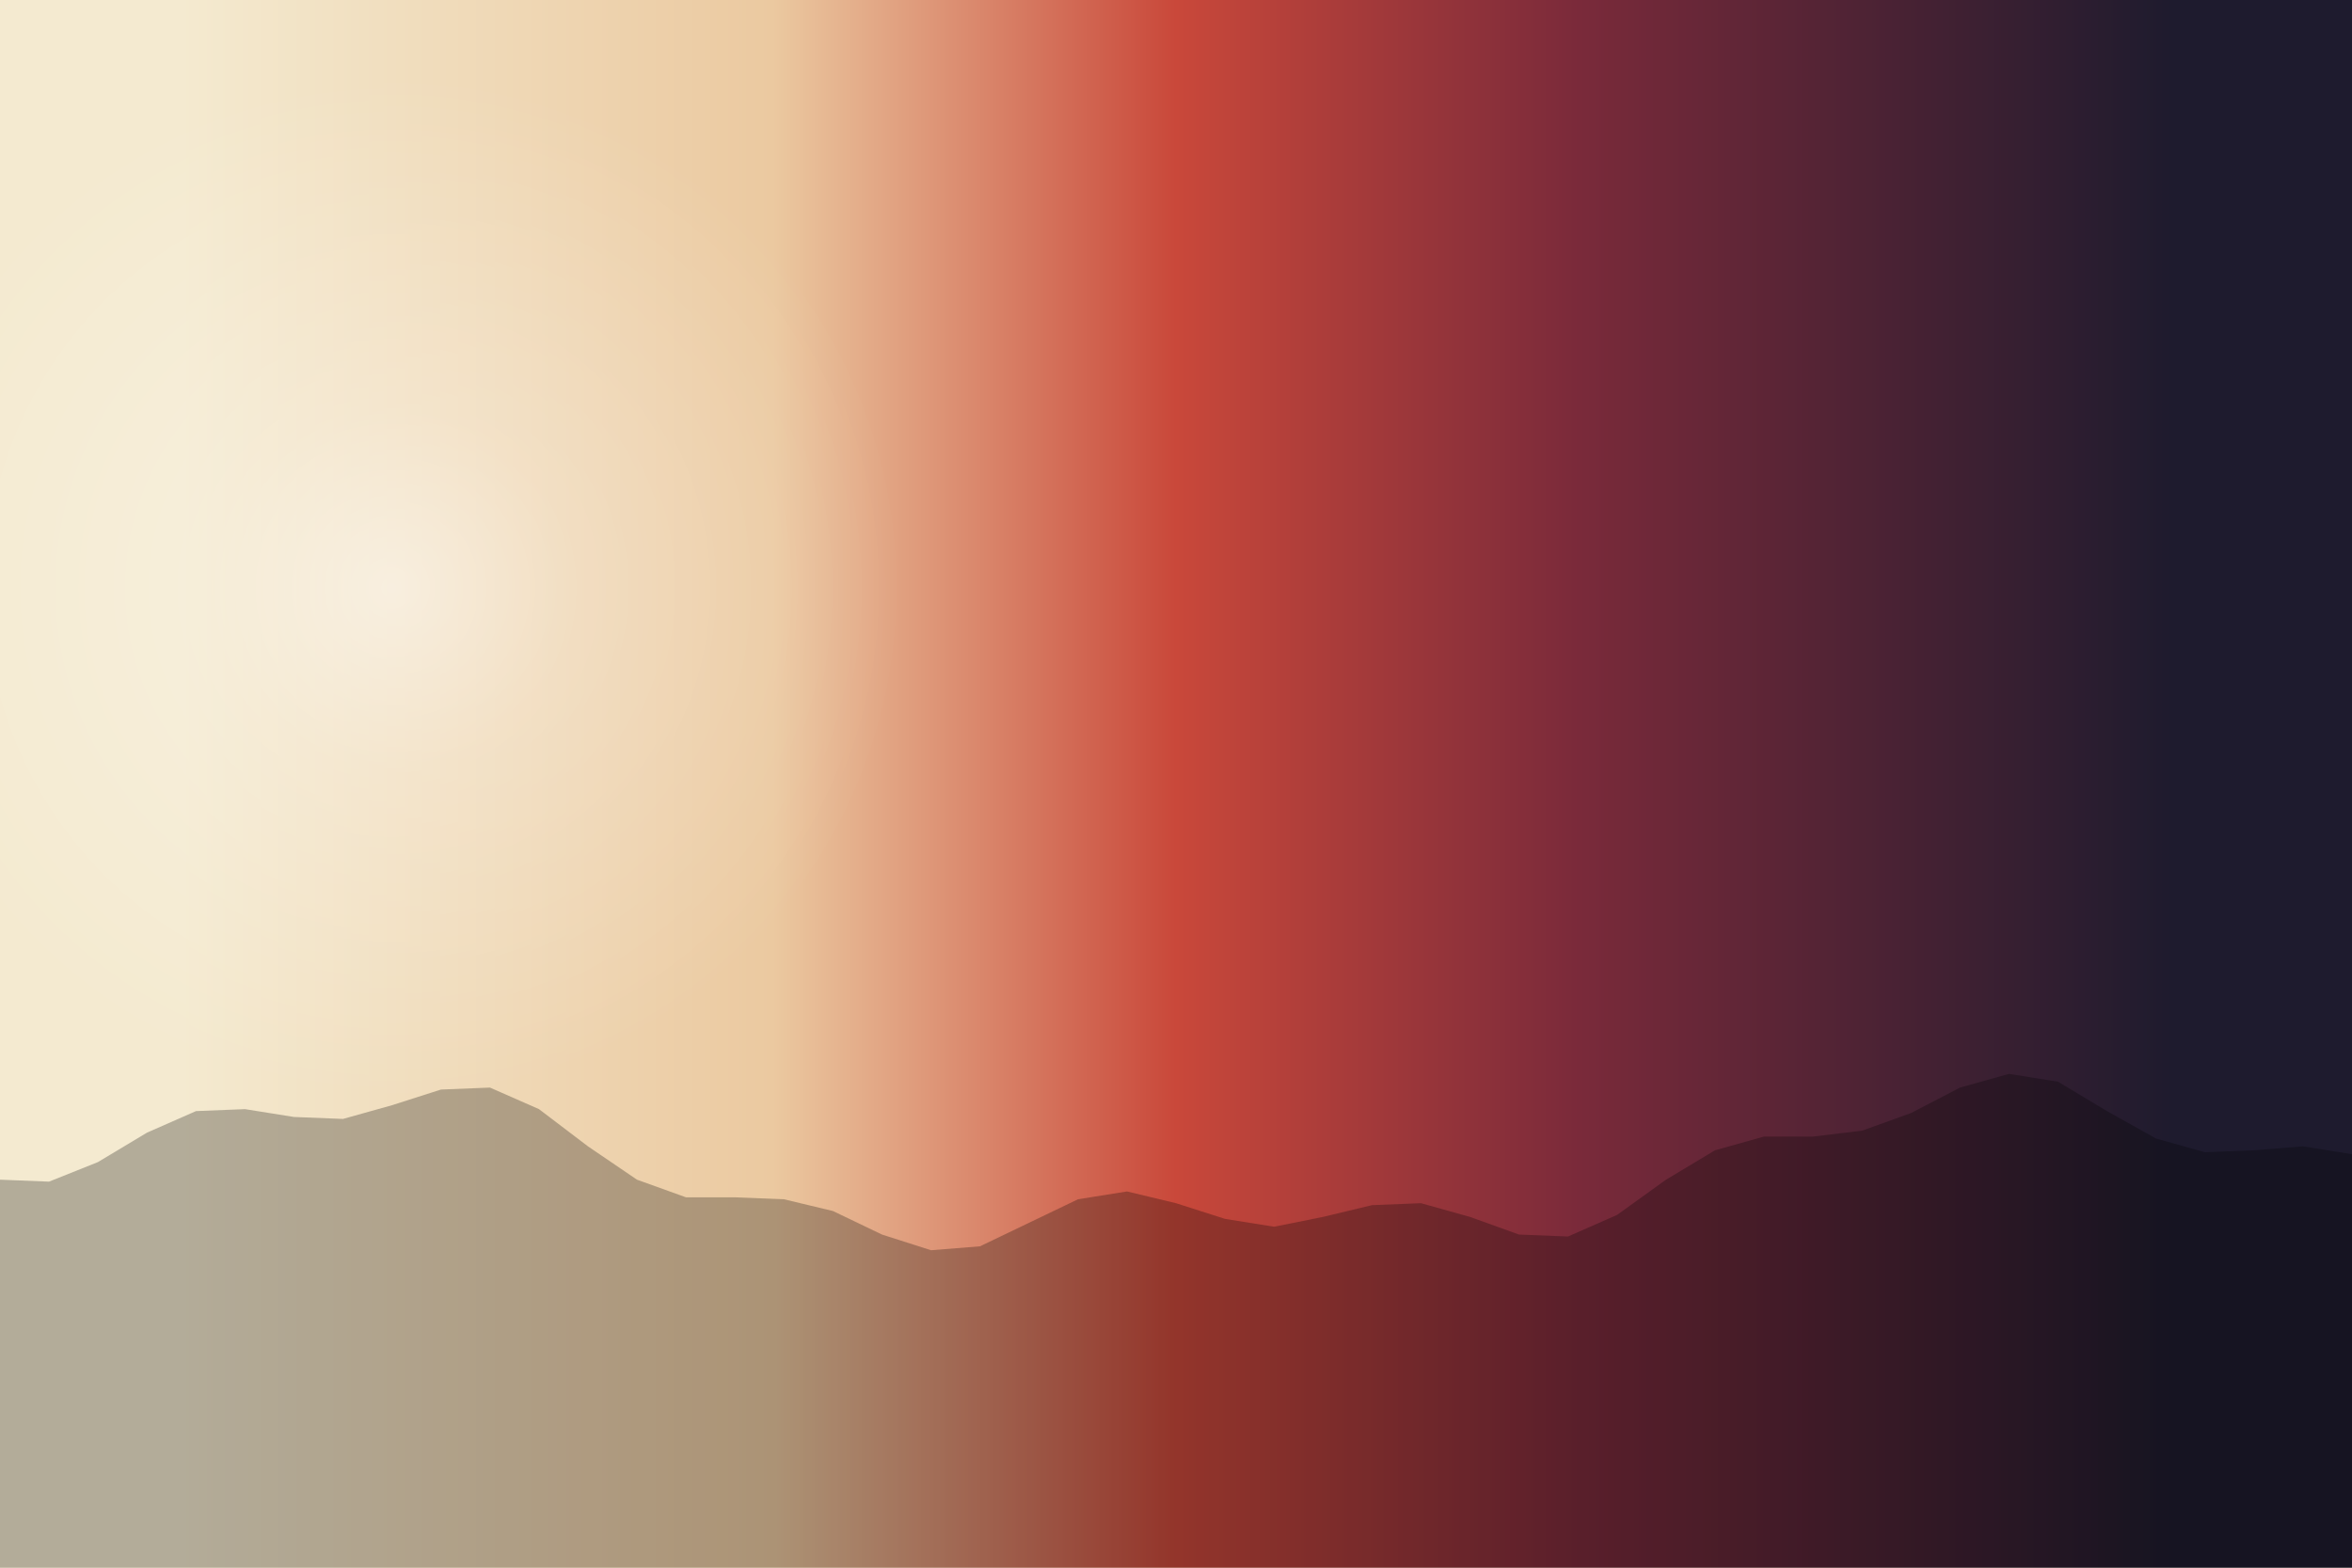
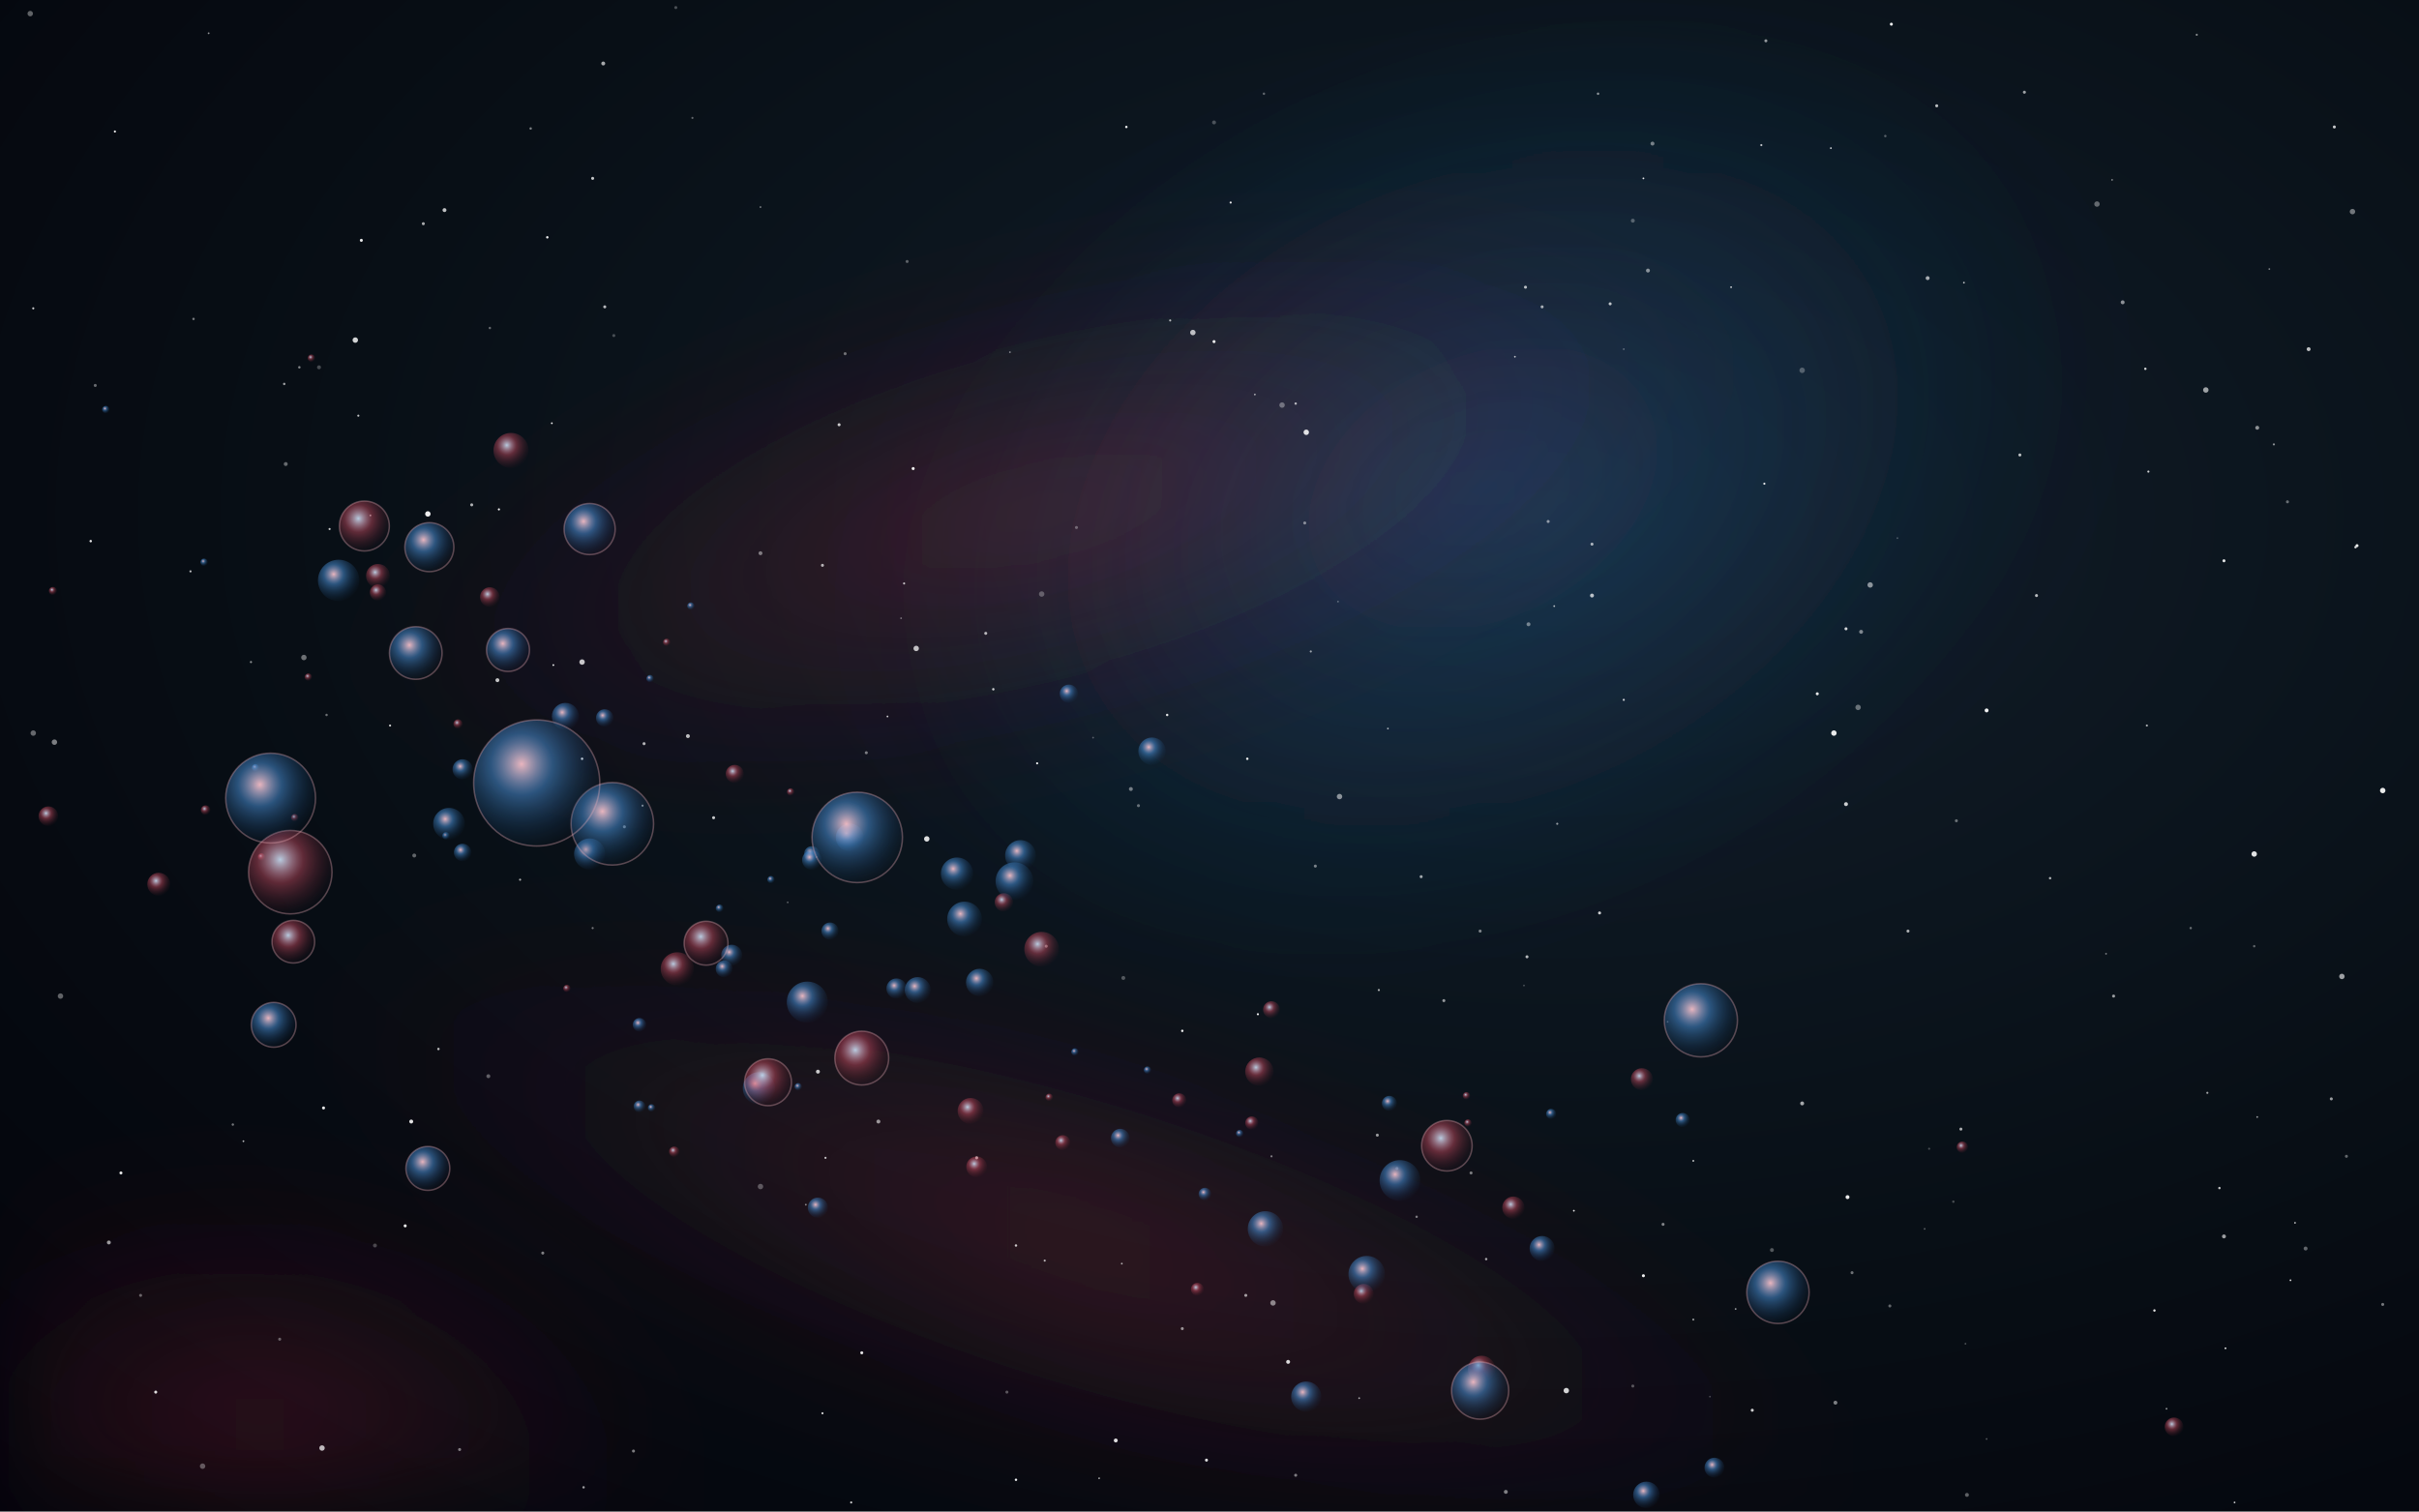
- <svg xmlns="http://www.w3.org/2000/svg" viewBox="0 0 1200 800" preserveAspectRatio="xMidYMid slice">
+ <svg xmlns="http://www.w3.org/2000/svg" viewBox="0 0 1600 1000" preserveAspectRatio="xMidYMid slice">
  <defs>
-     <linearGradient id="g1" x1="0" y1="0" x2="0" y2="1">
-       <stop offset="0" stop-color="#5DA9D6" stop-opacity="1" />
-       <stop offset="0.55" stop-color="#A7D3E8" stop-opacity="1" />
-       <stop offset="1" stop-color="#F3E6C4" stop-opacity="1" />
-     </linearGradient>
-     <linearGradient id="m14" x1="0" x2="1" y1="0" y2="0">
-       <stop offset=".08" stop-color="#F4EAD0" />
-       <stop offset=".33" stop-color="#EBC9A0" />
-       <stop offset=".5" stop-color="#C9483A" />
-       <stop offset=".67" stop-color="#7A2A3A" />
-       <stop offset=".92" stop-color="#1E1B2E" />
-     </linearGradient>
-     <radialGradient id="g2" cx="0.5" cy="0.5" r="0.5">
-       <stop offset="0" stop-color="#FFFFFF" stop-opacity="0.5" />
-       <stop offset="0.35" stop-color="#FFFFFF" stop-opacity="0.225" />
-       <stop offset="1" stop-color="#FFFFFF" stop-opacity="0" />
+     <radialGradient id="bg" cx="0.64" cy="0.34" r=".9">
+       <stop offset="0" stop-color="#121f2b" stop-opacity="1" />
+       <stop offset=".55" stop-color="#080f16" stop-opacity="1" />
+       <stop offset="1" stop-color="#03030a" />
    </radialGradient>
+     <radialGradient id="n1">
+       <stop offset="0" stop-color="#2e73b8" stop-opacity="0.35" />
+       <stop offset="1" stop-color="#1f4c7a" stop-opacity="0" />
+     </radialGradient>
+     <radialGradient id="n2">
+       <stop offset="0" stop-color="#cc334d" stop-opacity="0.25" />
+       <stop offset="1" stop-color="#7a1f2e" stop-opacity="0" />
+     </radialGradient>
+     <radialGradient id="u" cx=".38" cy=".35" r=".7">
+       <stop offset="0" stop-color="#f4bec7" stop-opacity="0.95" />
+       <stop offset=".35" stop-color="#478cd1" stop-opacity="0.55" />
+       <stop offset=".8" stop-color="#1f4c7a" stop-opacity="0.18" />
+       <stop offset="1" stop-color="#194066" stop-opacity="0" />
+     </radialGradient>
+     <radialGradient id="u2" cx=".38" cy=".35" r=".7">
+       <stop offset="0" stop-color="#cbe0f6" stop-opacity="0.9" />
+       <stop offset=".4" stop-color="#cb4d62" stop-opacity="0.45" />
+       <stop offset="1" stop-color="#631d28" stop-opacity="0" />
+     </radialGradient>
+     <filter id="b" x="-50%" y="-50%" width="200%" height="200%">
+       <feGaussianBlur stdDeviation="40" />
+     </filter>
  </defs>
-   <rect width="1200" height="800" fill="url(#g1)" />
-   <rect width="1200" height="800" fill="url(#m14)" />
-   <path d="M0,800 L0,602 L25,603 L50,593 L75,578 L100,567 L125,566 L150,570 L175,571 L200,564 L225,556 L250,555 L275,566 L300,585 L325,602 L350,611 L375,611 L400,612 L425,618 L450,630 L475,638 L500,636 L525,624 L550,612 L575,608 L600,614 L625,622 L650,626 L675,621 L700,615 L725,614 L750,621 L775,630 L800,631 L825,620 L850,602 L875,587 L900,580 L925,580 L950,577 L975,568 L1000,555 L1025,548 L1050,552 L1075,567 L1100,581 L1125,588 L1150,587 L1175,585 L1200,589 L1200,800Z" fill="#00000044" opacity="1" />
-   <circle cx="200" cy="300" r="260" fill="url(#g2)" />
+   <rect width="1600" height="1000" fill="url(#bg)" />
+   <ellipse cx="275" cy="935" rx="288" ry="186" transform="rotate(6)" fill="url(#n2)" filter="url(#b)" />
+   <ellipse cx="926" cy="577" rx="558" ry="146" transform="rotate(17)" fill="url(#n2)" filter="url(#b)" />
+   <ellipse cx="740" cy="720" rx="431" ry="304" transform="rotate(-26)" fill="url(#n1)" filter="url(#b)" />
+   <ellipse cx="1054" cy="246" rx="468" ry="320" transform="rotate(-33)" fill="url(#n2)" filter="url(#b)" />
+   <ellipse cx="578" cy="505" rx="475" ry="175" transform="rotate(-15)" fill="url(#n2)" filter="url(#b)" />
+   <g>
+     <circle cx="274" cy="566" r="1.3" fill="#fff" opacity="0.36" />
+     <circle cx="1093" cy="95" r="1.3" fill="#fff" opacity="0.44" />
+     <circle cx="1281" cy="70" r="1" fill="#fff" opacity="0.72" />
+     <circle cx="359" cy="829" r="1" fill="#fff" opacity="0.48" />
+     <circle cx="1421" cy="312" r="0.7" fill="#fff" opacity="0.82" />
+     <circle cx="392" cy="614" r="0.7" fill="#fff" opacity="0.43" />
+     <circle cx="1556" cy="140" r="1.8" fill="#fff" opacity="0.42" />
+     <circle cx="1237" cy="387" r="1.8" fill="#fff" opacity="0.52" />
+     <circle cx="1148" cy="866" r="0.6" fill="#fff" opacity="0.60" />
+     <circle cx="886" cy="527" r="1.8" fill="#fff" opacity="0.51" />
+     <circle cx="672" cy="824" r="0.8" fill="#fff" opacity="0.77" />
+     <circle cx="1231" cy="418" r="1.3" fill="#fff" opacity="0.47" />
+     <circle cx="803" cy="81" r="1.3" fill="#fff" opacity="0.26" />
+     <circle cx="304" cy="959" r="1" fill="#fff" opacity="0.46" />
+     <circle cx="138" cy="22" r="0.6" fill="#fff" opacity="0.56" />
+     <circle cx="419" cy="960" r="1" fill="#fff" opacity="0.47" />
+     <circle cx="863" cy="346" r="1" fill="#fff" opacity="0.46" />
+     <circle cx="312" cy="334" r="1" fill="#fff" opacity="0.67" />
+     <circle cx="803" cy="226" r="1" fill="#fff" opacity="0.94" />
+     <circle cx="385" cy="438" r="1.8" fill="#fff" opacity="0.76" />
+     <circle cx="613" cy="555" r="1.8" fill="#fff" opacity="0.86" />
+     <circle cx="1221" cy="532" r="1.3" fill="#fff" opacity="0.79" />
+     <circle cx="924" cy="773" r="1" fill="#fff" opacity="0.35" />
+     <circle cx="161" cy="755" r="0.6" fill="#fff" opacity="0.72" />
+     <circle cx="103" cy="921" r="1" fill="#fff" opacity="0.86" />
+     <circle cx="727" cy="978" r="0.6" fill="#fff" opacity="0.63" />
+     <circle cx="1222" cy="792" r="1.3" fill="#fff" opacity="0.91" />
+     <circle cx="544" cy="374" r="1" fill="#fff" opacity="0.67" />
+     <circle cx="1103" cy="676" r="0.6" fill="#fff" opacity="0.32" />
+     <circle cx="1493" cy="283" r="1.3" fill="#fff" opacity="0.53" />
+     <circle cx="324" cy="217" r="0.8" fill="#fff" opacity="0.37" />
+     <circle cx="1087" cy="118" r="0.6" fill="#fff" opacity="0.91" />
+     <circle cx="1552" cy="765" r="1" fill="#fff" opacity="0.37" />
+     <circle cx="544" cy="935" r="0.7" fill="#fff" opacity="0.83" />
+     <circle cx="1459" cy="258" r="1.8" fill="#fff" opacity="0.60" />
+     <circle cx="1087" cy="844" r="1" fill="#fff" opacity="0.94" />
+     <circle cx="1225" cy="842" r="1" fill="#fff" opacity="0.41" />
+     <circle cx="1028" cy="401" r="0.6" fill="#fff" opacity="0.70" />
+     <circle cx="134" cy="970" r="1.8" fill="#fff" opacity="0.32" />
+     <circle cx="214" cy="733" r="1" fill="#fff" opacity="0.91" />
+     <circle cx="748" cy="522" r="1.3" fill="#fff" opacity="0.43" />
+     <circle cx="1010" cy="633" r="1" fill="#fff" opacity="0.70" />
+     <circle cx="1393" cy="631" r="0.6" fill="#fff" opacity="0.46" />
+     <circle cx="472" cy="541" r="1" fill="#fff" opacity="0.78" />
+     <circle cx="1008" cy="652" r="0.6" fill="#fff" opacity="0.26" />
+     <circle cx="689" cy="393" r="1.8" fill="#fff" opacity="0.28" />
+     <circle cx="581" cy="742" r="1.3" fill="#fff" opacity="0.56" />
+     <circle cx="1030" cy="545" r="0.7" fill="#fff" opacity="0.56" />
+     <circle cx="521" cy="597" r="0.6" fill="#fff" opacity="0.33" />
+     <circle cx="1041" cy="801" r="0.6" fill="#fff" opacity="0.90" />
+     <circle cx="20" cy="9" r="1.8" fill="#fff" opacity="0.36" />
+     <circle cx="864" cy="286" r="1.8" fill="#fff" opacity="0.86" />
+     <circle cx="712" cy="349" r="1" fill="#fff" opacity="0.32" />
+     <circle cx="1544" cy="84" r="1" fill="#fff" opacity="0.77" />
+     <circle cx="392" cy="118" r="1" fill="#fff" opacity="0.76" />
+     <circle cx="573" cy="498" r="1" fill="#fff" opacity="0.45" />
+     <circle cx="22" cy="485" r="1.8" fill="#fff" opacity="0.38" />
+     <circle cx="686" cy="505" r="0.7" fill="#fff" opacity="0.93" />
+     <circle cx="258" cy="480" r="0.7" fill="#fff" opacity="0.80" />
+     <circle cx="852" cy="901" r="1.3" fill="#fff" opacity="0.84" />
+     <circle cx="1525" cy="826" r="1.3" fill="#fff" opacity="0.37" />
+     <circle cx="406" cy="222" r="1" fill="#fff" opacity="0.26" />
+     <circle cx="1058" cy="604" r="1" fill="#fff" opacity="0.79" />
+     <circle cx="1276" cy="760" r="0.7" fill="#fff" opacity="0.25" />
+     <circle cx="1559" cy="361" r="1" fill="#fff" opacity="0.92" />
+     <circle cx="1036" cy="920" r="1.8" fill="#fff" opacity="0.82" />
+     <circle cx="1397" cy="119" r="0.6" fill="#fff" opacity="0.47" />
+     <circle cx="1053" cy="360" r="1" fill="#fff" opacity="0.64" />
+     <circle cx="666" cy="921" r="1" fill="#fff" opacity="0.31" />
+     <circle cx="290" cy="694" r="0.8" fill="#fff" opacity="0.73" />
+     <circle cx="413" cy="547" r="1" fill="#fff" opacity="0.48" />
+     <circle cx="1167" cy="320" r="0.7" fill="#fff" opacity="0.89" />
+     <circle cx="738" cy="953" r="1.3" fill="#fff" opacity="0.86" />
+     <circle cx="1472" cy="892" r="0.6" fill="#fff" opacity="0.94" />
+     <circle cx="60" cy="358" r="0.8" fill="#fff" opacity="0.91" />
+     <circle cx="1356" cy="581" r="0.8" fill="#fff" opacity="0.67" />
+     <circle cx="912" cy="655" r="0.7" fill="#fff" opacity="0.66" />
+     <circle cx="940" cy="580" r="1" fill="#fff" opacity="0.62" />
+     <circle cx="1255" cy="356" r="0.6" fill="#fff" opacity="0.27" />
+     <circle cx="772" cy="473" r="0.8" fill="#fff" opacity="0.88" />
+     <circle cx="979" cy="616" r="1" fill="#fff" opacity="0.47" />
+     <circle cx="1009" cy="190" r="1" fill="#fff" opacity="0.70" />
+     <circle cx="742" cy="836" r="0.6" fill="#fff" opacity="0.66" />
+     <circle cx="63" cy="255" r="1" fill="#fff" opacity="0.39" />
+     <circle cx="996" cy="987" r="1.3" fill="#fff" opacity="0.48" />
+     <circle cx="1433" cy="932" r="0.6" fill="#fff" opacity="0.57" />
+     <circle cx="1460" cy="723" r="0.7" fill="#fff" opacity="0.62" />
+     <circle cx="503" cy="366" r="1.3" fill="#fff" opacity="0.43" />
+     <circle cx="1165" cy="96" r="0.7" fill="#fff" opacity="0.73" />
+     <circle cx="1453" cy="23" r="0.7" fill="#fff" opacity="0.51" />
+     <circle cx="1576" cy="523" r="1.8" fill="#fff" opacity="0.91" />
+     <circle cx="570" cy="895" r="1" fill="#fff" opacity="0.88" />
+     <circle cx="955" cy="662" r="1" fill="#fff" opacity="0.56" />
+     <circle cx="782" cy="879" r="1" fill="#fff" opacity="0.54" />
+     <circle cx="211" cy="243" r="1.3" fill="#fff" opacity="0.25" />
+     <circle cx="825" cy="502" r="0.8" fill="#fff" opacity="0.93" />
+     <circle cx="842" cy="862" r="1.8" fill="#fff" opacity="0.49" />
+     <circle cx="1250" cy="864" r="1" fill="#fff" opacity="0.37" />
+     <circle cx="691" cy="834" r="0.7" fill="#fff" opacity="0.67" />
+     <circle cx="1515" cy="847" r="0.6" fill="#fff" opacity="0.85" />
+     <circle cx="1387" cy="135" r="1.8" fill="#fff" opacity="0.36" />
+     <circle cx="1300" cy="889" r="0.6" fill="#fff" opacity="0.29" />
+     <circle cx="1468" cy="786" r="0.8" fill="#fff" opacity="0.75" />
+     <circle cx="870" cy="573" r="1" fill="#fff" opacity="0.45" />
+     <circle cx="1314" cy="952" r="0.6" fill="#fff" opacity="0.31" />
+     <circle cx="239" cy="159" r="1" fill="#fff" opacity="0.90" />
+     <circle cx="1419" cy="244" r="0.8" fill="#fff" opacity="0.80" />
+     <circle cx="329" cy="450" r="1.3" fill="#fff" opacity="0.75" />
+     <circle cx="1002" cy="236" r="0.6" fill="#fff" opacity="0.70" />
+     <circle cx="1202" cy="459" r="1" fill="#fff" opacity="0.89" />
+     <circle cx="563" cy="994" r="0.7" fill="#fff" opacity="0.81" />
+     <circle cx="973" cy="776" r="1" fill="#fff" opacity="0.45" />
+     <circle cx="362" cy="157" r="0.8" fill="#fff" opacity="0.94" />
+     <circle cx="832" cy="671" r="0.7" fill="#fff" opacity="0.93" />
+     <circle cx="399" cy="42" r="1.3" fill="#fff" opacity="0.64" />
+     <circle cx="1065" cy="201" r="1" fill="#fff" opacity="0.73" />
+     <circle cx="425" cy="533" r="0.7" fill="#fff" opacity="0.58" />
+     <circle cx="1080" cy="146" r="1.3" fill="#fff" opacity="0.29" />
+     <circle cx="604" cy="310" r="1" fill="#fff" opacity="0.95" />
+     <circle cx="1229" cy="468" r="1.8" fill="#fff" opacity="0.38" />
+     <circle cx="1549" cy="646" r="1.8" fill="#fff" opacity="0.60" />
+     <circle cx="555" cy="281" r="1" fill="#fff" opacity="0.78" />
+     <circle cx="455" cy="487" r="1.3" fill="#fff" opacity="0.72" />
+     <circle cx="1297" cy="747" r="1" fill="#fff" opacity="0.66" />
+     <circle cx="213" cy="958" r="1.8" fill="#fff" opacity="0.71" />
+     <circle cx="753" cy="533" r="1" fill="#fff" opacity="0.38" />
+     <circle cx="1398" cy="659" r="1" fill="#fff" opacity="0.59" />
+     <circle cx="836" cy="62" r="0.8" fill="#fff" opacity="0.35" />
+     <circle cx="1449" cy="614" r="0.8" fill="#fff" opacity="0.38" />
+     <circle cx="40" cy="659" r="1.8" fill="#fff" opacity="0.36" />
+     <circle cx="1518" cy="809" r="0.6" fill="#fff" opacity="0.72" />
+     <circle cx="1145" cy="190" r="0.6" fill="#fff" opacity="0.79" />
+     <circle cx="814" cy="134" r="0.7" fill="#fff" opacity="0.89" />
+     <circle cx="198" cy="243" r="0.8" fill="#fff" opacity="0.50" />
+     <circle cx="458" cy="78" r="0.7" fill="#fff" opacity="0.36" />
+     <circle cx="93" cy="857" r="1" fill="#fff" opacity="0.37" />
+     <circle cx="1214" cy="928" r="1.3" fill="#fff" opacity="0.47" />
+     <circle cx="983" cy="833" r="0.8" fill="#fff" opacity="0.63" />
+     <circle cx="235" cy="225" r="1.8" fill="#fff" opacity="0.82" />
+     <circle cx="1336" cy="301" r="1" fill="#fff" opacity="0.72" />
+     <circle cx="1339" cy="61" r="1" fill="#fff" opacity="0.61" />
+     <circle cx="1120" cy="768" r="0.6" fill="#fff" opacity="0.84" />
+     <circle cx="587" cy="474" r="0.6" fill="#fff" opacity="0.80" />
+     <circle cx="351" cy="85" r="0.8" fill="#fff" opacity="0.47" />
+     <circle cx="600" cy="173" r="1" fill="#fff" opacity="0.33" />
+     <circle cx="606" cy="429" r="1.8" fill="#fff" opacity="0.72" />
+     <circle cx="789" cy="220" r="1.8" fill="#fff" opacity="0.71" />
+     <circle cx="1491" cy="626" r="0.8" fill="#fff" opacity="0.35" />
+     <circle cx="1558" cy="362" r="0.8" fill="#fff" opacity="0.84" />
+     <circle cx="1294" cy="543" r="1" fill="#fff" opacity="0.39" />
+     <circle cx="1168" cy="27" r="1" fill="#fff" opacity="0.56" />
+     <circle cx="201" cy="435" r="1.8" fill="#fff" opacity="0.41" />
+     <circle cx="857" cy="267" r="0.8" fill="#fff" opacity="0.67" />
+     <circle cx="745" cy="84" r="0.8" fill="#fff" opacity="0.92" />
+     <circle cx="1020" cy="203" r="1" fill="#fff" opacity="0.63" />
+     <circle cx="1074" cy="231" r="0.6" fill="#fff" opacity="0.33" />
+     <circle cx="885" cy="398" r="0.6" fill="#fff" opacity="0.31" />
+     <circle cx="1501" cy="178" r="0.6" fill="#fff" opacity="0.45" />
+     <circle cx="344" cy="582" r="0.7" fill="#fff" opacity="0.65" />
+     <circle cx="366" cy="440" r="0.6" fill="#fff" opacity="0.95" />
+     <circle cx="426" cy="492" r="1" fill="#fff" opacity="0.69" />
+     <circle cx="447" cy="5" r="1" fill="#fff" opacity="0.27" />
+     <circle cx="824" cy="857" r="1" fill="#fff" opacity="0.59" />
+     <circle cx="280" cy="148" r="1" fill="#fff" opacity="0.65" />
+     <circle cx="154" cy="744" r="0.8" fill="#fff" opacity="0.44" />
+     <circle cx="1542" cy="727" r="1" fill="#fff" opacity="0.59" />
+     <circle cx="218" cy="350" r="0.7" fill="#fff" opacity="0.76" />
+     <circle cx="22" cy="204" r="0.7" fill="#fff" opacity="0.80" />
+     <circle cx="596" cy="409" r="0.6" fill="#fff" opacity="0.40" />
+     <circle cx="546" cy="766" r="0.7" fill="#fff" opacity="0.76" />
+     <circle cx="1471" cy="371" r="1" fill="#fff" opacity="0.88" />
+     <circle cx="72" cy="822" r="1.3" fill="#fff" opacity="0.59" />
+     <circle cx="1301" cy="989" r="1.3" fill="#fff" opacity="0.35" />
+     <circle cx="774" cy="212" r="0.7" fill="#fff" opacity="0.68" />
+     <circle cx="672" cy="979" r="0.8" fill="#fff" opacity="0.94" />
+     <circle cx="1527" cy="231" r="1.3" fill="#fff" opacity="0.73" />
+     <circle cx="743" cy="647" r="1.3" fill="#fff" opacity="0.29" />
+     <circle cx="782" cy="682" r="0.8" fill="#fff" opacity="0.93" />
+     <circle cx="937" cy="805" r="0.8" fill="#fff" opacity="0.46" />
+     <circle cx="503" cy="137" r="0.6" fill="#fff" opacity="0.47" />
+     <circle cx="1080" cy="917" r="1" fill="#fff" opacity="0.30" />
+     <circle cx="1491" cy="565" r="1.8" fill="#fff" opacity="0.88" />
+     <circle cx="1471" cy="818" r="1.3" fill="#fff" opacity="0.60" />
+     <circle cx="1172" cy="827" r="1.3" fill="#fff" opacity="0.30" />
+     <circle cx="365" cy="280" r="0.6" fill="#fff" opacity="0.94" />
+     <circle cx="80" cy="776" r="1" fill="#fff" opacity="0.89" />
+     <circle cx="400" cy="203" r="1" fill="#fff" opacity="0.71" />
+     <circle cx="166" cy="438" r="0.7" fill="#fff" opacity="0.55" />
+     <circle cx="1090" cy="179" r="1.3" fill="#fff" opacity="0.50" />
+     <circle cx="1504" cy="294" r="0.7" fill="#fff" opacity="0.53" />
+     <circle cx="294" cy="139" r="1.3" fill="#fff" opacity="0.74" />
+     <circle cx="1053" cy="394" r="1.3" fill="#fff" opacity="0.71" />
+     <circle cx="1100" cy="810" r="1" fill="#fff" opacity="0.49" />
+     <circle cx="1192" cy="245" r="1.8" fill="#fff" opacity="0.28" />
+     <circle cx="283" cy="340" r="1.8" fill="#fff" opacity="0.93" />
+     <circle cx="1074" cy="463" r="0.7" fill="#fff" opacity="0.77" />
+     <circle cx="540" cy="567" r="0.6" fill="#fff" opacity="0.32" />
+     <circle cx="692" cy="626" r="1" fill="#fff" opacity="0.49" />
+     <circle cx="918" cy="482" r="0.6" fill="#fff" opacity="0.65" />
+     <circle cx="1273" cy="813" r="0.6" fill="#fff" opacity="0.33" />
+     <circle cx="76" cy="87" r="0.7" fill="#fff" opacity="0.94" />
+     <circle cx="541" cy="709" r="1.3" fill="#fff" opacity="0.77" />
+     <circle cx="1159" cy="933" r="1" fill="#fff" opacity="0.80" />
+     <circle cx="1513" cy="332" r="1" fill="#fff" opacity="0.38" />
+     <circle cx="1299" cy="187" r="0.6" fill="#fff" opacity="0.72" />
+     <circle cx="911" cy="751" r="1" fill="#fff" opacity="0.58" />
+     <circle cx="1576" cy="863" r="1" fill="#fff" opacity="0.44" />
+     <circle cx="841" cy="765" r="0.7" fill="#fff" opacity="0.45" />
+     <circle cx="867" cy="431" r="0.7" fill="#fff" opacity="0.58" />
+     <circle cx="657" cy="456" r="0.8" fill="#fff" opacity="0.79" />
+     <circle cx="598" cy="386" r="0.7" fill="#fff" opacity="0.73" />
+     <circle cx="126" cy="378" r="0.7" fill="#fff" opacity="0.73" />
+     <circle cx="1011" cy="413" r="1.3" fill="#fff" opacity="0.42" />
+     <circle cx="646" cy="766" r="1" fill="#fff" opacity="0.76" />
+     <circle cx="1192" cy="730" r="1.3" fill="#fff" opacity="0.63" />
+     <circle cx="1292" cy="795" r="0.8" fill="#fff" opacity="0.26" />
+     <circle cx="848" cy="268" r="1.8" fill="#fff" opacity="0.34" />
+     <circle cx="323" cy="712" r="1.3" fill="#fff" opacity="0.34" />
+     <circle cx="652" cy="419" r="1" fill="#fff" opacity="0.68" />
+     <circle cx="1057" cy="62" r="0.8" fill="#fff" opacity="0.54" />
+     <circle cx="1213" cy="485" r="1.8" fill="#fff" opacity="0.91" />
+     <circle cx="1120" cy="873" r="0.7" fill="#fff" opacity="0.53" />
+     <circle cx="189" cy="307" r="1.3" fill="#fff" opacity="0.38" />
+     <circle cx="385" cy="502" r="0.8" fill="#fff" opacity="0.93" />
+     <circle cx="1262" cy="616" r="1" fill="#fff" opacity="0.66" />
+     <circle cx="1347" cy="394" r="1" fill="#fff" opacity="0.71" />
+     <circle cx="1275" cy="184" r="1.3" fill="#fff" opacity="0.64" />
+     <circle cx="272" cy="742" r="1.3" fill="#fff" opacity="0.88" />
+     <circle cx="559" cy="234" r="1" fill="#fff" opacity="0.40" />
+     <circle cx="668" cy="233" r="0.6" fill="#fff" opacity="0.46" />
+     <circle cx="1425" cy="867" r="0.8" fill="#fff" opacity="0.88" />
+     <circle cx="1314" cy="470" r="1.3" fill="#fff" opacity="0.94" />
+     <circle cx="899" cy="925" r="0.6" fill="#fff" opacity="0.63" />
+     <circle cx="185" cy="886" r="1" fill="#fff" opacity="0.35" />
+     <circle cx="237" cy="275" r="0.7" fill="#fff" opacity="0.74" />
+     <circle cx="533" cy="797" r="0.6" fill="#fff" opacity="0.51" />
+     <circle cx="1251" cy="16" r="1" fill="#fff" opacity="0.92" />
+     <circle cx="330" cy="337" r="0.7" fill="#fff" opacity="0.94" />
+     <circle cx="248" cy="824" r="1.3" fill="#fff" opacity="0.25" />
+     <circle cx="216" cy="473" r="0.8" fill="#fff" opacity="0.41" />
+     <circle cx="1247" cy="90" r="0.8" fill="#fff" opacity="0.32" />
+     <circle cx="128" cy="211" r="0.8" fill="#fff" opacity="0.45" />
+     <circle cx="723" cy="488" r="0.6" fill="#fff" opacity="0.31" />
+     <circle cx="1493" cy="739" r="0.6" fill="#fff" opacity="0.58" />
+     <circle cx="1478" cy="994" r="0.6" fill="#fff" opacity="0.79" />
+     <circle cx="1221" cy="416" r="1" fill="#fff" opacity="0.81" />
+     <circle cx="1131" cy="924" r="0.6" fill="#fff" opacity="0.25" />
+     <circle cx="798" cy="966" r="1" fill="#fff" opacity="0.87" />
+     <circle cx="386" cy="984" r="0.8" fill="#fff" opacity="0.61" />
+     <circle cx="36" cy="491" r="1.8" fill="#fff" opacity="0.47" />
+     <circle cx="1420" cy="480" r="0.7" fill="#fff" opacity="0.65" />
+     <circle cx="1024" cy="345" r="1" fill="#fff" opacity="0.52" />
+     <circle cx="188" cy="254" r="0.8" fill="#fff" opacity="0.61" />
+     <circle cx="1404" cy="200" r="1.3" fill="#fff" opacity="0.53" />
+     <circle cx="503" cy="785" r="1.8" fill="#fff" opacity="0.30" />
+     <circle cx="268" cy="811" r="1" fill="#fff" opacity="0.94" />
+     <circle cx="857" cy="976" r="1" fill="#fff" opacity="0.46" />
+     <circle cx="1211" cy="98" r="0.6" fill="#fff" opacity="0.82" />
+     <circle cx="245" cy="341" r="0.6" fill="#fff" opacity="0.68" />
+     <circle cx="830" cy="261" r="0.6" fill="#fff" opacity="0.61" />
+   </g>
+   <circle cx="-454" cy="243" r="2.5" fill="url(#u2)" />
+   <circle cx="-248" cy="337" r="2.5" fill="url(#u)" />
+   <circle cx="-149" cy="370" r="2.5" fill="url(#u2)" />
+   <circle cx="-133" cy="416" r="2.5" fill="url(#u2)" />
+   <circle cx="-122" cy="289" r="2.5" fill="url(#u)" />
+   <circle cx="-103" cy="425" r="2.5" fill="url(#u2)" />
+   <circle cx="-23" cy="272" r="2.5" fill="url(#u)" />
+   <circle cx="135" cy="372" r="2.5" fill="url(#u)" />
+   <circle cx="169" cy="508" r="2.5" fill="url(#u)" />
+   <circle cx="173" cy="567" r="2.5" fill="url(#u2)" />
+   <circle cx="195" cy="541" r="2.5" fill="url(#u2)" />
+   <circle cx="204" cy="448" r="2.5" fill="url(#u2)" />
+   <circle cx="206" cy="237" r="2.5" fill="url(#u2)" />
+   <circle cx="295" cy="553" r="2.5" fill="url(#u)" />
+   <circle cx="375" cy="654" r="2.5" fill="url(#u2)" />
+   <circle cx="430" cy="449" r="2.5" fill="url(#u)" />
+   <circle cx="431" cy="733" r="2.5" fill="url(#u)" />
+   <circle cx="441" cy="425" r="2.5" fill="url(#u2)" />
+   <circle cx="457" cy="401" r="2.5" fill="url(#u)" />
+   <circle cx="510" cy="582" r="2.5" fill="url(#u)" />
+   <circle cx="523" cy="524" r="2.5" fill="url(#u2)" />
+   <circle cx="528" cy="719" r="2.5" fill="url(#u)" />
+   <circle cx="694" cy="726" r="2.5" fill="url(#u2)" />
+   <circle cx="711" cy="696" r="2.5" fill="url(#u)" />
+   <circle cx="759" cy="708" r="2.5" fill="url(#u)" />
+   <circle cx="820" cy="750" r="2.5" fill="url(#u)" />
+   <circle cx="970" cy="725" r="2.5" fill="url(#u2)" />
+   <circle cx="971" cy="743" r="2.5" fill="url(#u2)" />
+   <circle cx="70" cy="271" r="2.5" fill="url(#u)" />
+   <circle cx="476" cy="601" r="2.6" fill="url(#u)" />
+   <circle cx="35" cy="391" r="2.7" fill="url(#u2)" />
+   <circle cx="303" cy="479" r="3.1" fill="url(#u2)" />
+   <circle cx="-62" cy="247" r="3.1" fill="url(#u)" />
+   <circle cx="136" cy="536" r="3.2" fill="url(#u2)" />
+   <circle cx="1026" cy="737" r="3.4" fill="url(#u)" />
+   <circle cx="446" cy="762" r="3.5" fill="url(#u2)" />
+   <circle cx="-345" cy="295" r="3.6" fill="url(#u)" />
+   <circle cx="1298" cy="759" r="3.8" fill="url(#u2)" />
+   <circle cx="423" cy="732" r="3.9" fill="url(#u)" />
+   <circle cx="797" cy="790" r="4.2" fill="url(#u)" />
+   <circle cx="792" cy="853" r="4.3" fill="url(#u2)" />
+   <circle cx="828" cy="743" r="4.4" fill="url(#u2)" />
+   <circle cx="1039" cy="1051" r="4.5" fill="url(#u2)" />
+   <circle cx="423" cy="678" r="4.5" fill="url(#u)" />
+   <circle cx="1113" cy="741" r="4.7" fill="url(#u)" />
+   <circle cx="780" cy="728" r="4.7" fill="url(#u2)" />
+   <circle cx="919" cy="730" r="5.0" fill="url(#u)" />
+   <circle cx="703" cy="756" r="5.0" fill="url(#u2)" />
+   <circle cx="537" cy="565" r="5.2" fill="url(#u)" />
+   <circle cx="-596" cy="130" r="5.3" fill="url(#u)" />
+   <circle cx="1339" cy="1034" r="5.4" fill="url(#u2)" />
+   <circle cx="250" cy="392" r="5.4" fill="url(#u2)" />
+   <circle cx="841" cy="668" r="5.6" fill="url(#u2)" />
+   <circle cx="479" cy="641" r="5.6" fill="url(#u)" />
+   <circle cx="549" cy="616" r="5.7" fill="url(#u)" />
+   <circle cx="400" cy="475" r="5.8" fill="url(#u)" />
+   <circle cx="306" cy="564" r="5.8" fill="url(#u)" />
+   <circle cx="486" cy="512" r="6.0" fill="url(#u2)" />
+   <circle cx="664" cy="597" r="6.1" fill="url(#u2)" />
+   <circle cx="707" cy="459" r="6.1" fill="url(#u)" />
+   <circle cx="-494" cy="304" r="6.2" fill="url(#u2)" />
+   <circle cx="1438" cy="944" r="6.2" fill="url(#u2)" />
+   <circle cx="741" cy="753" r="6.2" fill="url(#u)" />
+   <circle cx="-81" cy="466" r="6.4" fill="url(#u2)" />
+   <circle cx="-78" cy="356" r="6.4" fill="url(#u)" />
+   <circle cx="324" cy="395" r="6.5" fill="url(#u2)" />
+   <circle cx="32" cy="540" r="6.5" fill="url(#u2)" />
+   <circle cx="537" cy="569" r="6.5" fill="url(#u)" />
+   <circle cx="902" cy="856" r="6.6" fill="url(#u2)" />
+   <circle cx="1134" cy="971" r="6.6" fill="url(#u)" />
+   <circle cx="593" cy="654" r="6.7" fill="url(#u)" />
+   <circle cx="306" cy="509" r="6.7" fill="url(#u)" />
+   <circle cx="541" cy="799" r="6.7" fill="url(#u)" />
+   <circle cx="-474" cy="241" r="6.7" fill="url(#u2)" />
+   <circle cx="646" cy="772" r="6.9" fill="url(#u2)" />
+   <circle cx="484" cy="632" r="7.0" fill="url(#u)" />
+   <circle cx="-476" cy="221" r="7.1" fill="url(#u2)" />
+   <circle cx="1086" cy="714" r="7.3" fill="url(#u2)" />
+   <circle cx="1001" cy="799" r="7.4" fill="url(#u2)" />
+   <circle cx="105" cy="585" r="7.6" fill="url(#u2)" />
+   <circle cx="250" cy="381" r="7.9" fill="url(#u2)" />
+   <circle cx="-137" cy="308" r="8.1" fill="url(#u)" />
+   <circle cx="1020" cy="826" r="8.3" fill="url(#u)" />
+   <circle cx="642" cy="735" r="8.6" fill="url(#u2)" />
+   <circle cx="607" cy="655" r="8.6" fill="url(#u)" />
+   <circle cx="-257" cy="123" r="8.7" fill="url(#u2)" />
+   <circle cx="1089" cy="989" r="8.8" fill="url(#u)" />
+   <circle cx="374" cy="474" r="9.0" fill="url(#u)" />
+   <circle cx="-426" cy="553" r="9.0" fill="url(#u)" />
+   <circle cx="762" cy="497" r="9.1" fill="url(#u)" />
+   <circle cx="-514" cy="396" r="9.1" fill="url(#u)" />
+   <circle cx="980" cy="906" r="9.1" fill="url(#u2)" />
+   <circle cx="648" cy="650" r="9.1" fill="url(#u)" />
+   <circle cx="562" cy="554" r="9.2" fill="url(#u)" />
+   <circle cx="833" cy="709" r="9.4" fill="url(#u2)" />
+   <circle cx="-238" cy="686" r="9.9" fill="url(#u)" />
+   <circle cx="864" cy="924" r="10.0" fill="url(#u)" />
+   <circle cx="675" cy="566" r="10.2" fill="url(#u)" />
+   <circle cx="390" cy="565" r="10.3" fill="url(#u)" />
+   <circle cx="297" cy="545" r="10.5" fill="url(#u)" />
+   <circle cx="-215" cy="202" r="10.7" fill="url(#u)" />
+   <circle cx="502" cy="720" r="10.7" fill="url(#u)" />
+   <circle cx="633" cy="578" r="10.7" fill="url(#u)" />
+   <circle cx="448" cy="641" r="11.0" fill="url(#u2)" />
+   <circle cx="-25" cy="329" r="11.1" fill="url(#u)" />
+   <circle cx="-163" cy="415" r="11.1" fill="url(#u)" />
+   <circle cx="-205" cy="88" r="11.2" fill="url(#u2)" />
+   <circle cx="638" cy="608" r="11.5" fill="url(#u)" />
+   <circle cx="689" cy="628" r="11.5" fill="url(#u2)" />
+   <circle cx="338" cy="298" r="11.6" fill="url(#u2)" />
+   <circle cx="837" cy="813" r="11.7" fill="url(#u)" />
+   <circle cx="904" cy="843" r="12.1" fill="url(#u)" />
+   <circle cx="671" cy="583" r="12.5" fill="url(#u)" />
+   <circle cx="926" cy="781" r="13.5" fill="url(#u)" />
+   <circle cx="534" cy="663" r="13.6" fill="url(#u)" />
+   <circle cx="224" cy="384" r="13.7" fill="url(#u)" />
+   <circle cx="194" cy="623" r="14.1" fill="url(#u2)" />
+   <circle cx="194" cy="623" r="14.1" fill="none" stroke="#ebadb8" stroke-opacity=".35" stroke-width="1" />
+   <circle cx="336" cy="430" r="14.2" fill="url(#u)" />
+   <circle cx="336" cy="430" r="14.2" fill="none" stroke="#ebadb8" stroke-opacity=".35" stroke-width="1" />
+   <circle cx="467" cy="624" r="14.5" fill="url(#u2)" />
+   <circle cx="467" cy="624" r="14.5" fill="none" stroke="#ebadb8" stroke-opacity=".35" stroke-width="1" />
+   <circle cx="283" cy="773" r="14.5" fill="url(#u)" />
+   <circle cx="283" cy="773" r="14.5" fill="none" stroke="#ebadb8" stroke-opacity=".35" stroke-width="1" />
+   <circle cx="181" cy="678" r="14.8" fill="url(#u)" />
+   <circle cx="181" cy="678" r="14.8" fill="none" stroke="#ebadb8" stroke-opacity=".35" stroke-width="1" />
+   <circle cx="508" cy="716" r="15.5" fill="url(#u2)" />
+   <circle cx="508" cy="716" r="15.5" fill="none" stroke="#ebadb8" stroke-opacity=".35" stroke-width="1" />
+   <circle cx="284" cy="362" r="16.2" fill="url(#u)" />
+   <circle cx="284" cy="362" r="16.2" fill="none" stroke="#ebadb8" stroke-opacity=".35" stroke-width="1" />
+   <circle cx="241" cy="348" r="16.5" fill="url(#u2)" />
+   <circle cx="241" cy="348" r="16.5" fill="none" stroke="#ebadb8" stroke-opacity=".35" stroke-width="1" />
+   <circle cx="957" cy="758" r="16.7" fill="url(#u2)" />
+   <circle cx="957" cy="758" r="16.7" fill="none" stroke="#ebadb8" stroke-opacity=".35" stroke-width="1" />
+   <circle cx="390" cy="350" r="16.9" fill="url(#u)" />
+   <circle cx="390" cy="350" r="16.9" fill="none" stroke="#ebadb8" stroke-opacity=".35" stroke-width="1" />
+   <circle cx="-136" cy="140" r="17.0" fill="url(#u)" />
+   <circle cx="-136" cy="140" r="17.0" fill="none" stroke="#ebadb8" stroke-opacity=".35" stroke-width="1" />
+   <circle cx="275" cy="432" r="17.4" fill="url(#u)" />
+   <circle cx="275" cy="432" r="17.4" fill="none" stroke="#ebadb8" stroke-opacity=".35" stroke-width="1" />
+   <circle cx="570" cy="700" r="17.8" fill="url(#u2)" />
+   <circle cx="570" cy="700" r="17.8" fill="none" stroke="#ebadb8" stroke-opacity=".35" stroke-width="1" />
+   <circle cx="979" cy="920" r="18.9" fill="url(#u)" />
+   <circle cx="979" cy="920" r="18.9" fill="none" stroke="#ebadb8" stroke-opacity=".35" stroke-width="1" />
+   <circle cx="1176" cy="855" r="20.6" fill="url(#u)" />
+   <circle cx="1176" cy="855" r="20.6" fill="none" stroke="#ebadb8" stroke-opacity=".35" stroke-width="1" />
+   <circle cx="-811" cy="227" r="22.6" fill="url(#u2)" />
+   <circle cx="-811" cy="227" r="22.6" fill="none" stroke="#ebadb8" stroke-opacity=".35" stroke-width="1" />
+   <circle cx="1125" cy="675" r="24.2" fill="url(#u)" />
+   <circle cx="1125" cy="675" r="24.2" fill="none" stroke="#ebadb8" stroke-opacity=".35" stroke-width="1" />
+   <circle cx="-774" cy="43" r="26.9" fill="url(#u)" />
+   <circle cx="-774" cy="43" r="26.9" fill="none" stroke="#ebadb8" stroke-opacity=".35" stroke-width="1" />
+   <circle cx="405" cy="545" r="27.3" fill="url(#u)" />
+   <circle cx="405" cy="545" r="27.3" fill="none" stroke="#ebadb8" stroke-opacity=".35" stroke-width="1" />
+   <circle cx="-386" cy="247" r="27.6" fill="url(#u2)" />
+   <circle cx="-386" cy="247" r="27.6" fill="none" stroke="#ebadb8" stroke-opacity=".35" stroke-width="1" />
+   <circle cx="192" cy="577" r="27.6" fill="url(#u2)" />
+   <circle cx="192" cy="577" r="27.6" fill="none" stroke="#ebadb8" stroke-opacity=".35" stroke-width="1" />
+   <circle cx="179" cy="528" r="29.7" fill="url(#u)" />
+   <circle cx="179" cy="528" r="29.7" fill="none" stroke="#ebadb8" stroke-opacity=".35" stroke-width="1" />
+   <circle cx="567" cy="554" r="29.9" fill="url(#u)" />
+   <circle cx="567" cy="554" r="29.9" fill="none" stroke="#ebadb8" stroke-opacity=".35" stroke-width="1" />
+   <circle cx="355" cy="518" r="41.7" fill="url(#u)" />
+   <circle cx="355" cy="518" r="41.7" fill="none" stroke="#ebadb8" stroke-opacity=".35" stroke-width="1" />
</svg>
